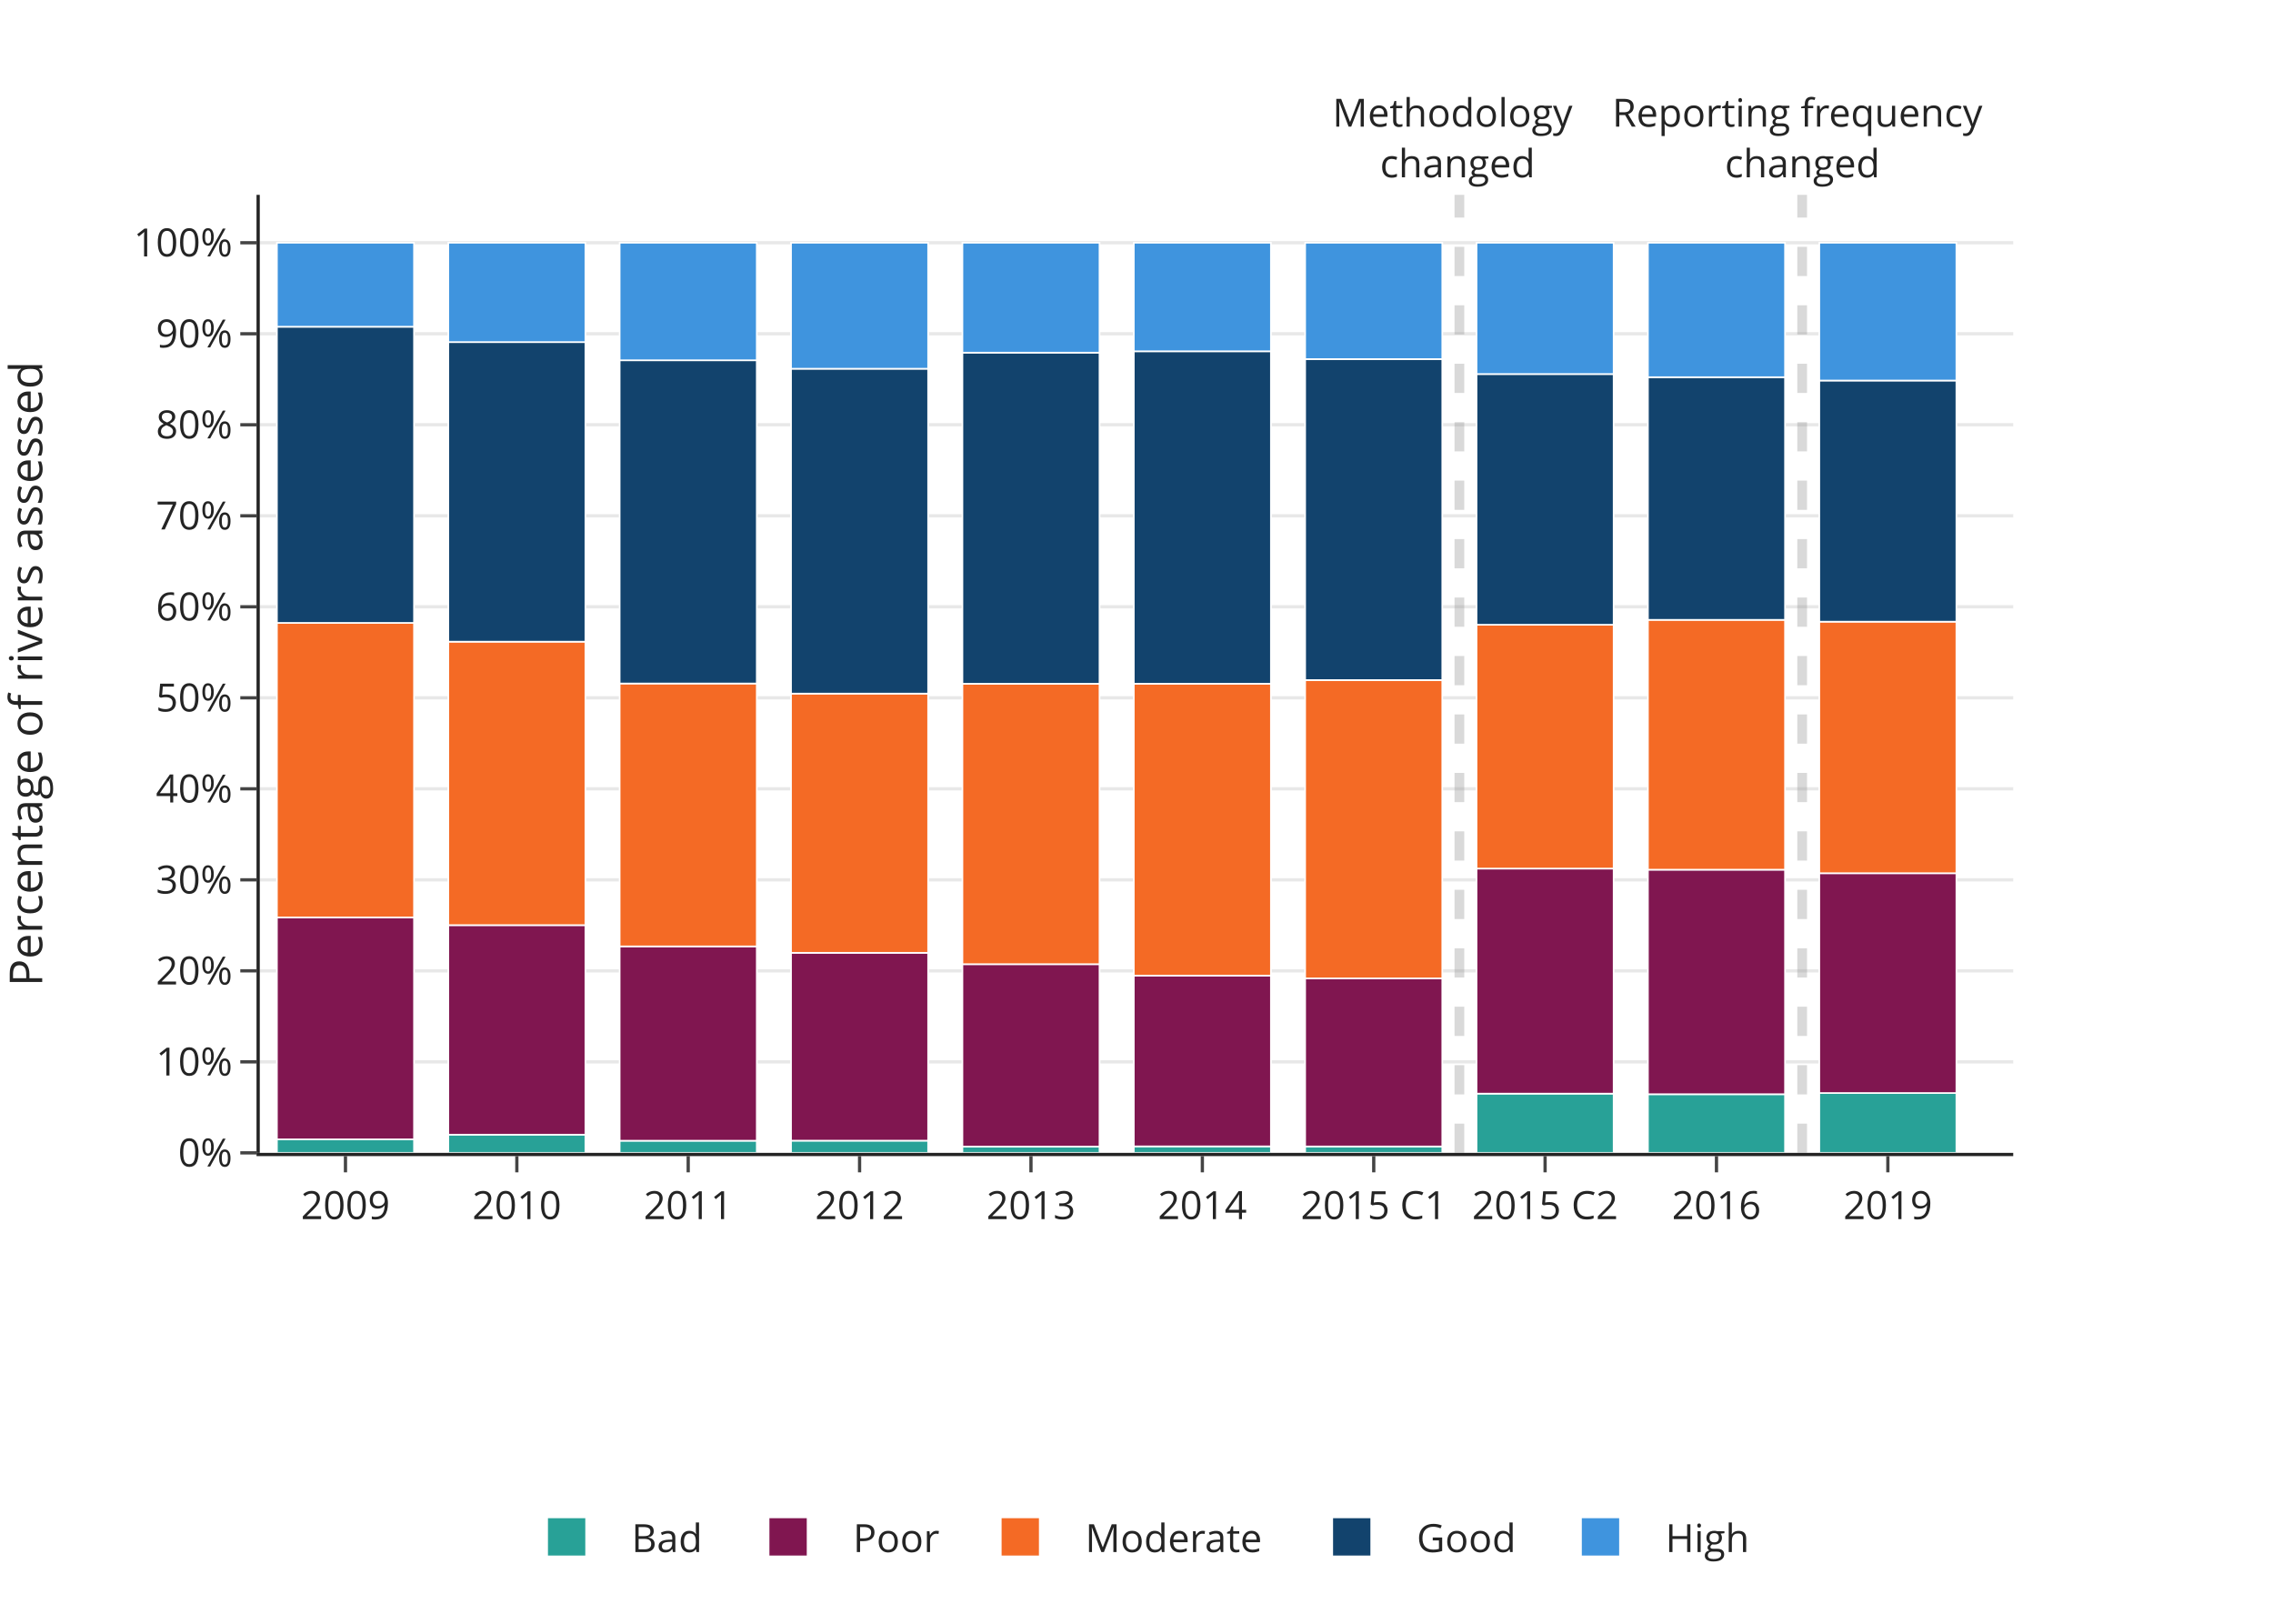
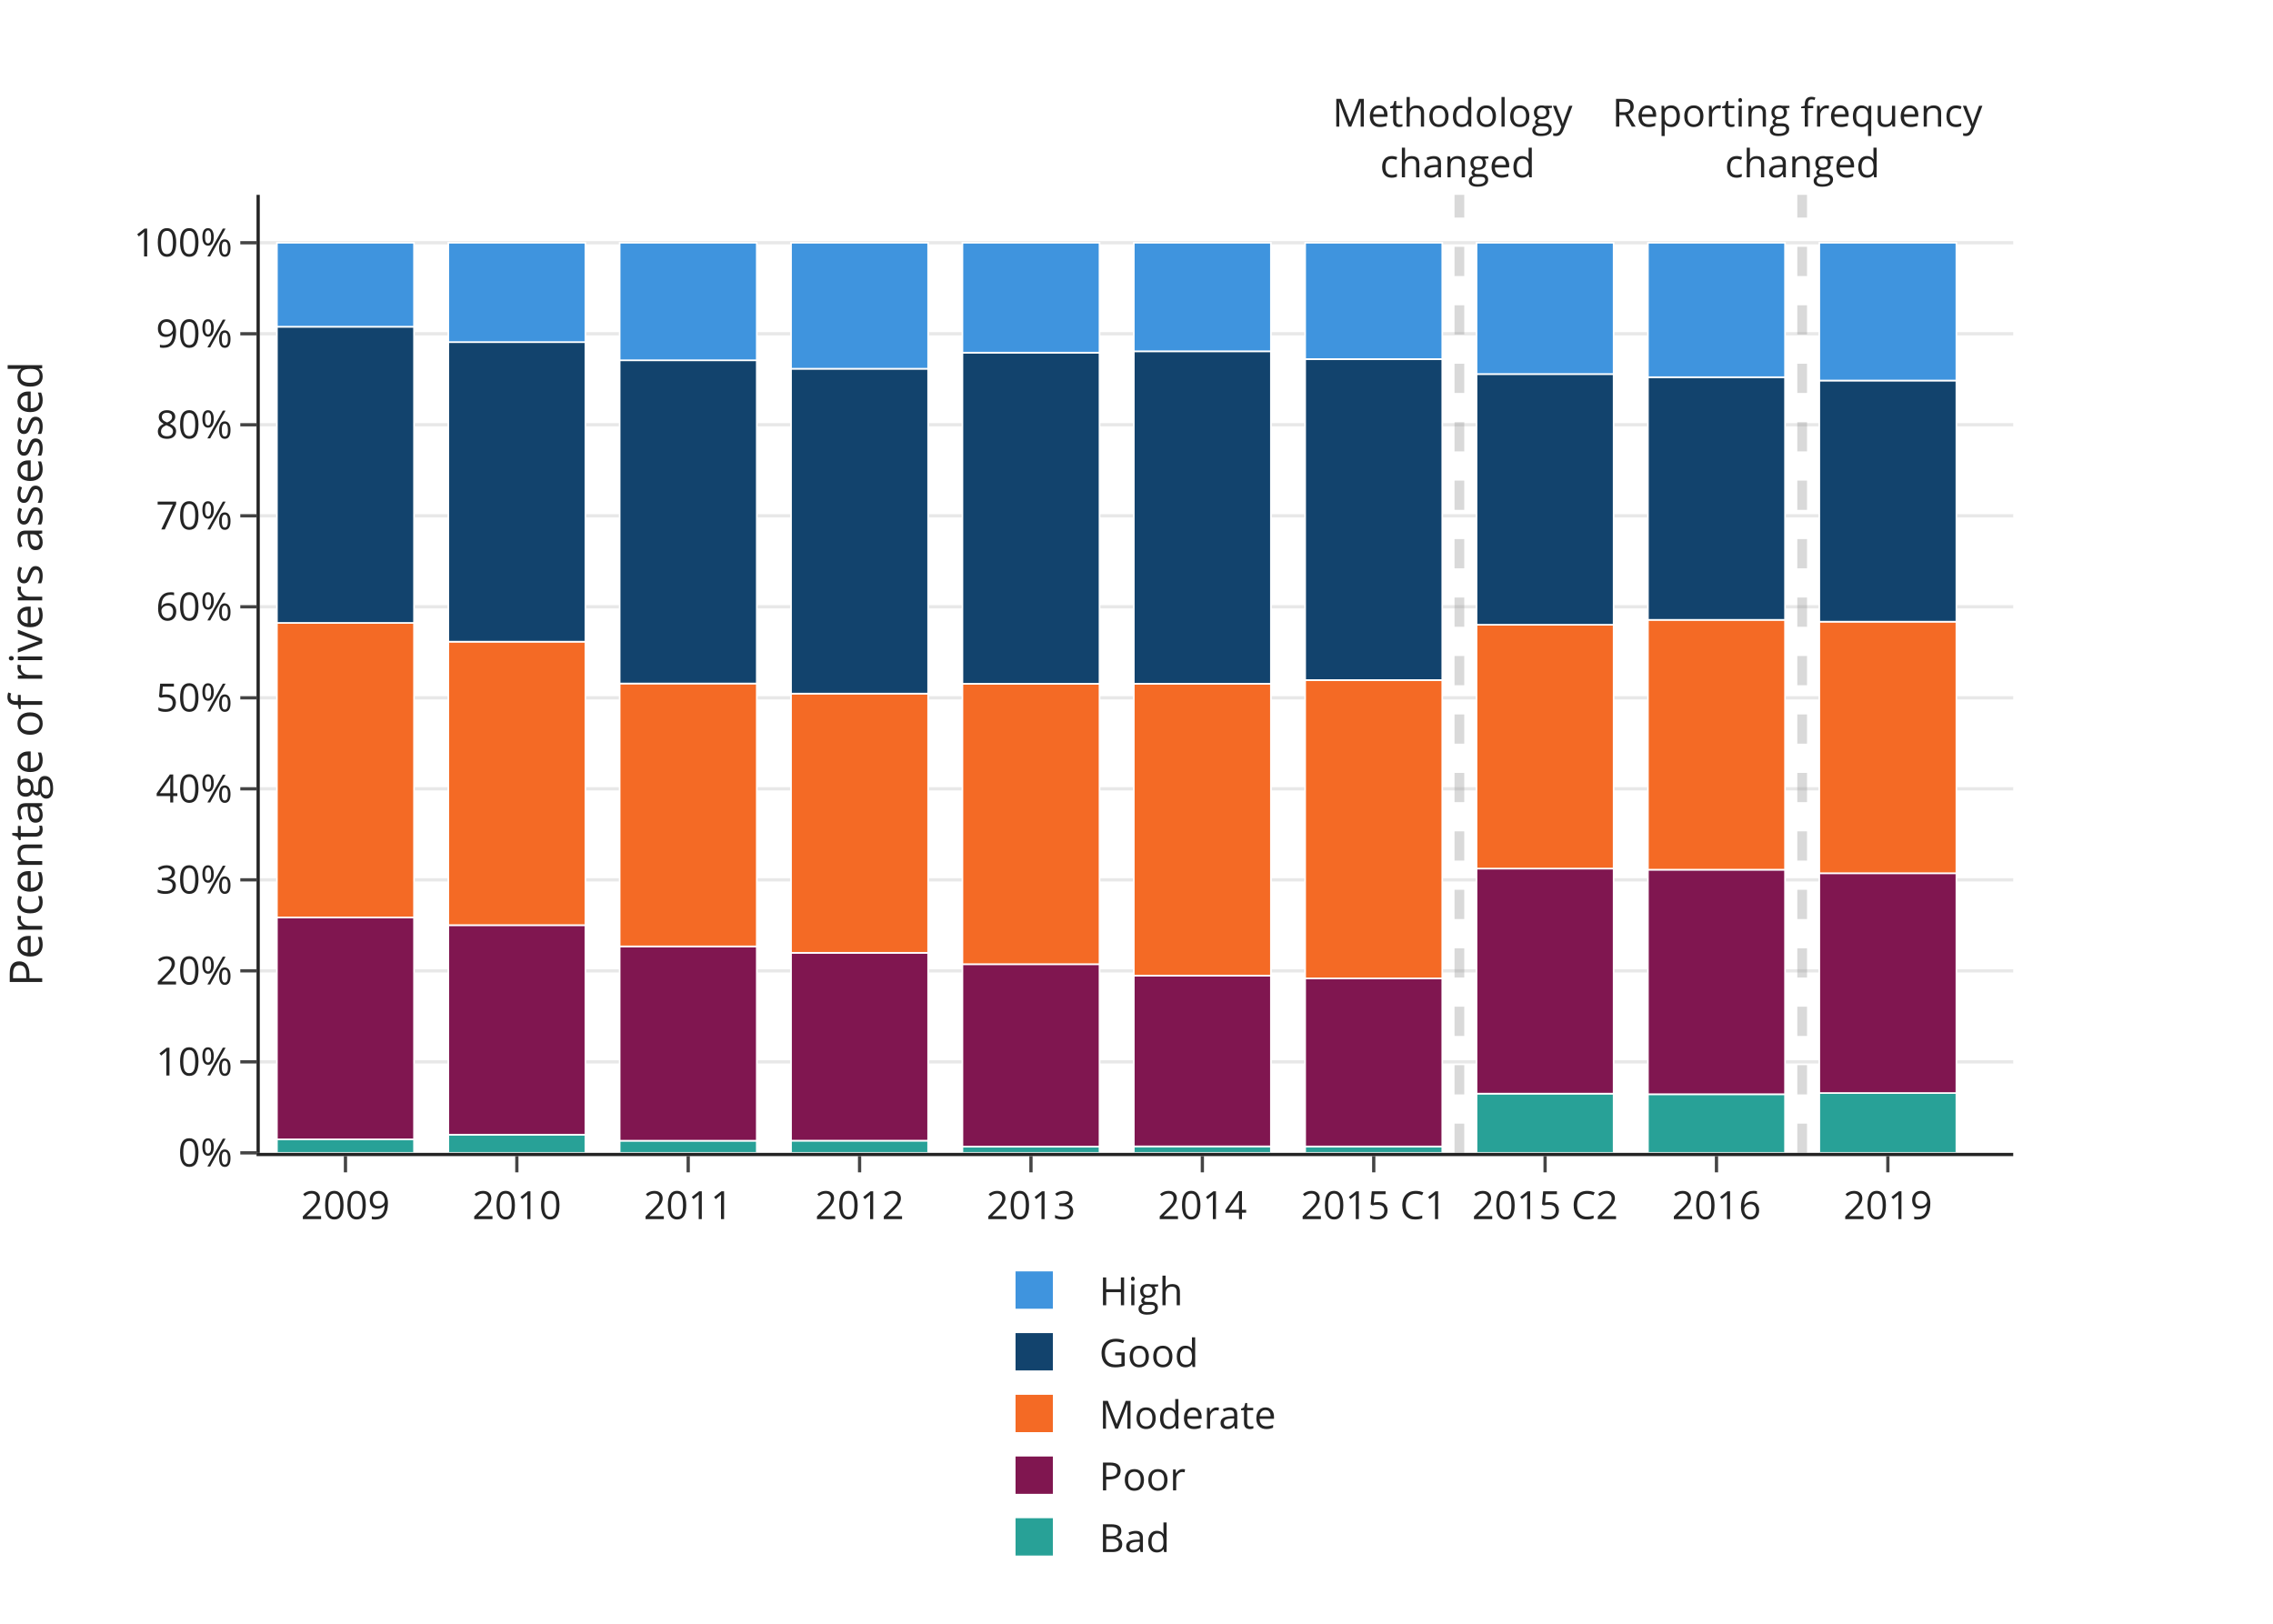
<svg xmlns="http://www.w3.org/2000/svg" class="main-svg" width="700" height="500" style="" viewBox="0 0 700 500">
  <rect x="0" y="0" width="700" height="500" style="fill: rgb(255, 255, 255); fill-opacity: 1;" />
-   <defs id="defs-954402">
+   <defs id="defs-ad43bb">
    <g class="clips">
-       <clipPath id="clip954402xyplot" class="plotclip">
+       <clipPath id="clipad43bbxyplot" class="plotclip">
        <rect width="540" height="295" />
      </clipPath>
-       <clipPath class="axesclip" id="clip954402x">
+       <clipPath class="axesclip" id="clipad43bbx">
        <rect x="80" y="0" width="540" height="500" />
      </clipPath>
-       <clipPath class="axesclip" id="clip954402y">
+       <clipPath class="axesclip" id="clipad43bby">
        <rect x="0" y="60" width="700" height="295" />
      </clipPath>
-       <clipPath class="axesclip" id="clip954402xy">
+       <clipPath class="axesclip" id="clipad43bbxy">
        <rect x="80" y="60" width="540" height="295" />
      </clipPath>
    </g>
    <g class="gradients" />
    <g class="patterns" />
  </defs>
  <g class="bglayer" />
  <g class="layer-below">
    <g class="imagelayer" />
    <g class="shapelayer" />
  </g>
  <g class="cartesianlayer">
    <g class="subplot xy">
      <g class="layer-subplot">
        <g class="shapelayer" />
        <g class="imagelayer" />
      </g>
      <g class="minor-gridlayer">
        <g class="x" />
        <g class="y" />
      </g>
      <g class="gridlayer">
        <g class="x" />
        <g class="y">
          <path class="ygrid crisp" transform="translate(0,326.98)" d="M80,0h540" style="stroke: rgb(232, 232, 232); stroke-opacity: 1; stroke-width: 1px;" />
          <path class="ygrid crisp" transform="translate(0,298.95)" d="M80,0h540" style="stroke: rgb(232, 232, 232); stroke-opacity: 1; stroke-width: 1px;" />
          <path class="ygrid crisp" transform="translate(0,270.93)" d="M80,0h540" style="stroke: rgb(232, 232, 232); stroke-opacity: 1; stroke-width: 1px;" />
          <path class="ygrid crisp" transform="translate(0,242.9)" d="M80,0h540" style="stroke: rgb(232, 232, 232); stroke-opacity: 1; stroke-width: 1px;" />
          <path class="ygrid crisp" transform="translate(0,214.88)" d="M80,0h540" style="stroke: rgb(232, 232, 232); stroke-opacity: 1; stroke-width: 1px;" />
          <path class="ygrid crisp" transform="translate(0,186.85)" d="M80,0h540" style="stroke: rgb(232, 232, 232); stroke-opacity: 1; stroke-width: 1px;" />
          <path class="ygrid crisp" transform="translate(0,158.83)" d="M80,0h540" style="stroke: rgb(232, 232, 232); stroke-opacity: 1; stroke-width: 1px;" />
          <path class="ygrid crisp" transform="translate(0,130.8)" d="M80,0h540" style="stroke: rgb(232, 232, 232); stroke-opacity: 1; stroke-width: 1px;" />
          <path class="ygrid crisp" transform="translate(0,102.78)" d="M80,0h540" style="stroke: rgb(232, 232, 232); stroke-opacity: 1; stroke-width: 1px;" />
          <path class="ygrid crisp" transform="translate(0,74.75)" d="M80,0h540" style="stroke: rgb(232, 232, 232); stroke-opacity: 1; stroke-width: 1px;" />
        </g>
      </g>
      <g class="zerolinelayer" />
      <path class="xlines-below" />
      <path class="ylines-below" />
      <g class="overlines-below" />
      <g class="xaxislayer-below" />
      <g class="yaxislayer-below" />
      <g class="overaxes-below" />
-       <g class="plot" transform="translate(80,60)" clip-path="url(#clip954402xyplot)">
+       <g class="plot" transform="translate(80,60)" clip-path="url(#clipad43bbxyplot)">
        <g class="barlayer mlayer">
          <g class="trace bars" style="opacity: 1;">
            <g class="points">
              <g class="point">
                <path d="M5.28,295V290.84H47.5V295Z" style="vector-effect: non-scaling-stroke; opacity: 1; stroke-width: 0.5px; fill: rgb(40, 161, 151); fill-opacity: 1; stroke: rgb(255, 255, 255); stroke-opacity: 1;" />
              </g>
              <g class="point">
                <path d="M58.06,295V289.4H100.28V295Z" style="vector-effect: non-scaling-stroke; opacity: 1; stroke-width: 0.5px; fill: rgb(40, 161, 151); fill-opacity: 1; stroke: rgb(255, 255, 255); stroke-opacity: 1;" />
              </g>
              <g class="point">
                <path d="M110.83,295V291.26H153.06V295Z" style="vector-effect: non-scaling-stroke; opacity: 1; stroke-width: 0.5px; fill: rgb(40, 161, 151); fill-opacity: 1; stroke: rgb(255, 255, 255); stroke-opacity: 1;" />
              </g>
              <g class="point">
                <path d="M163.61,295V291.24H205.83V295Z" style="vector-effect: non-scaling-stroke; opacity: 1; stroke-width: 0.5px; fill: rgb(40, 161, 151); fill-opacity: 1; stroke: rgb(255, 255, 255); stroke-opacity: 1;" />
              </g>
              <g class="point">
                <path d="M216.39,295V293.06H258.61V295Z" style="vector-effect: non-scaling-stroke; opacity: 1; stroke-width: 0.5px; fill: rgb(40, 161, 151); fill-opacity: 1; stroke: rgb(255, 255, 255); stroke-opacity: 1;" />
              </g>
              <g class="point">
                <path d="M269.17,295V293H311.39V295Z" style="vector-effect: non-scaling-stroke; opacity: 1; stroke-width: 0.5px; fill: rgb(40, 161, 151); fill-opacity: 1; stroke: rgb(255, 255, 255); stroke-opacity: 1;" />
              </g>
              <g class="point">
                <path d="M321.94,295V293.03H364.17V295Z" style="vector-effect: non-scaling-stroke; opacity: 1; stroke-width: 0.5px; fill: rgb(40, 161, 151); fill-opacity: 1; stroke: rgb(255, 255, 255); stroke-opacity: 1;" />
              </g>
              <g class="point">
                <path d="M374.72,295V276.76H416.94V295Z" style="vector-effect: non-scaling-stroke; opacity: 1; stroke-width: 0.5px; fill: rgb(40, 161, 151); fill-opacity: 1; stroke: rgb(255, 255, 255); stroke-opacity: 1;" />
              </g>
              <g class="point">
                <path d="M427.5,295V276.94H469.72V295Z" style="vector-effect: non-scaling-stroke; opacity: 1; stroke-width: 0.5px; fill: rgb(40, 161, 151); fill-opacity: 1; stroke: rgb(255, 255, 255); stroke-opacity: 1;" />
              </g>
              <g class="point">
                <path d="M480.28,295V276.58H522.5V295Z" style="vector-effect: non-scaling-stroke; opacity: 1; stroke-width: 0.5px; fill: rgb(40, 161, 151); fill-opacity: 1; stroke: rgb(255, 255, 255); stroke-opacity: 1;" />
              </g>
            </g>
          </g>
          <g class="trace bars" style="opacity: 1;">
            <g class="points">
              <g class="point">
                <path d="M5.28,290.84V222.5H47.5V290.84Z" style="vector-effect: non-scaling-stroke; opacity: 1; stroke-width: 0.5px; fill: rgb(128, 22, 80); fill-opacity: 1; stroke: rgb(255, 255, 255); stroke-opacity: 1;" />
              </g>
              <g class="point">
                <path d="M58.06,289.4V224.88H100.28V289.4Z" style="vector-effect: non-scaling-stroke; opacity: 1; stroke-width: 0.5px; fill: rgb(128, 22, 80); fill-opacity: 1; stroke: rgb(255, 255, 255); stroke-opacity: 1;" />
              </g>
              <g class="point">
                <path d="M110.83,291.26V231.42H153.06V291.26Z" style="vector-effect: non-scaling-stroke; opacity: 1; stroke-width: 0.5px; fill: rgb(128, 22, 80); fill-opacity: 1; stroke: rgb(255, 255, 255); stroke-opacity: 1;" />
              </g>
              <g class="point">
                <path d="M163.61,291.24V233.4H205.83V291.24Z" style="vector-effect: non-scaling-stroke; opacity: 1; stroke-width: 0.5px; fill: rgb(128, 22, 80); fill-opacity: 1; stroke: rgb(255, 255, 255); stroke-opacity: 1;" />
              </g>
              <g class="point">
                <path d="M216.39,293.06V236.9H258.61V293.06Z" style="vector-effect: non-scaling-stroke; opacity: 1; stroke-width: 0.5px; fill: rgb(128, 22, 80); fill-opacity: 1; stroke: rgb(255, 255, 255); stroke-opacity: 1;" />
              </g>
              <g class="point">
                <path d="M269.17,293V240.42H311.39V293Z" style="vector-effect: non-scaling-stroke; opacity: 1; stroke-width: 0.5px; fill: rgb(128, 22, 80); fill-opacity: 1; stroke: rgb(255, 255, 255); stroke-opacity: 1;" />
              </g>
              <g class="point">
                <path d="M321.94,293.03V241.27H364.17V293.03Z" style="vector-effect: non-scaling-stroke; opacity: 1; stroke-width: 0.5px; fill: rgb(128, 22, 80); fill-opacity: 1; stroke: rgb(255, 255, 255); stroke-opacity: 1;" />
              </g>
              <g class="point">
                <path d="M374.72,276.76V207.46H416.94V276.76Z" style="vector-effect: non-scaling-stroke; opacity: 1; stroke-width: 0.5px; fill: rgb(128, 22, 80); fill-opacity: 1; stroke: rgb(255, 255, 255); stroke-opacity: 1;" />
              </g>
              <g class="point">
                <path d="M427.5,276.94V207.8H469.72V276.94Z" style="vector-effect: non-scaling-stroke; opacity: 1; stroke-width: 0.5px; fill: rgb(128, 22, 80); fill-opacity: 1; stroke: rgb(255, 255, 255); stroke-opacity: 1;" />
              </g>
              <g class="point">
                <path d="M480.28,276.58V208.89H522.5V276.58Z" style="vector-effect: non-scaling-stroke; opacity: 1; stroke-width: 0.5px; fill: rgb(128, 22, 80); fill-opacity: 1; stroke: rgb(255, 255, 255); stroke-opacity: 1;" />
              </g>
            </g>
          </g>
          <g class="trace bars" style="opacity: 1;">
            <g class="points">
              <g class="point">
                <path d="M5.28,222.5V131.81H47.5V222.5Z" style="vector-effect: non-scaling-stroke; opacity: 1; stroke-width: 0.5px; fill: rgb(244, 106, 37); fill-opacity: 1; stroke: rgb(255, 255, 255); stroke-opacity: 1;" />
              </g>
              <g class="point">
                <path d="M58.06,224.88V137.59H100.28V224.88Z" style="vector-effect: non-scaling-stroke; opacity: 1; stroke-width: 0.5px; fill: rgb(244, 106, 37); fill-opacity: 1; stroke: rgb(255, 255, 255); stroke-opacity: 1;" />
              </g>
              <g class="point">
                <path d="M110.83,231.42V150.47H153.06V231.42Z" style="vector-effect: non-scaling-stroke; opacity: 1; stroke-width: 0.5px; fill: rgb(244, 106, 37); fill-opacity: 1; stroke: rgb(255, 255, 255); stroke-opacity: 1;" />
              </g>
              <g class="point">
                <path d="M163.61,233.4V153.58H205.83V233.4Z" style="vector-effect: non-scaling-stroke; opacity: 1; stroke-width: 0.5px; fill: rgb(244, 106, 37); fill-opacity: 1; stroke: rgb(255, 255, 255); stroke-opacity: 1;" />
              </g>
              <g class="point">
                <path d="M216.39,236.9V150.55H258.61V236.9Z" style="vector-effect: non-scaling-stroke; opacity: 1; stroke-width: 0.5px; fill: rgb(244, 106, 37); fill-opacity: 1; stroke: rgb(255, 255, 255); stroke-opacity: 1;" />
              </g>
              <g class="point">
                <path d="M269.17,240.42V150.53H311.39V240.42Z" style="vector-effect: non-scaling-stroke; opacity: 1; stroke-width: 0.5px; fill: rgb(244, 106, 37); fill-opacity: 1; stroke: rgb(255, 255, 255); stroke-opacity: 1;" />
              </g>
              <g class="point">
                <path d="M321.94,241.27V149.41H364.17V241.27Z" style="vector-effect: non-scaling-stroke; opacity: 1; stroke-width: 0.5px; fill: rgb(244, 106, 37); fill-opacity: 1; stroke: rgb(255, 255, 255); stroke-opacity: 1;" />
              </g>
              <g class="point">
                <path d="M374.72,207.46V132.38H416.94V207.46Z" style="vector-effect: non-scaling-stroke; opacity: 1; stroke-width: 0.5px; fill: rgb(244, 106, 37); fill-opacity: 1; stroke: rgb(255, 255, 255); stroke-opacity: 1;" />
              </g>
              <g class="point">
                <path d="M427.5,207.8V130.87H469.72V207.8Z" style="vector-effect: non-scaling-stroke; opacity: 1; stroke-width: 0.5px; fill: rgb(244, 106, 37); fill-opacity: 1; stroke: rgb(255, 255, 255); stroke-opacity: 1;" />
              </g>
              <g class="point">
                <path d="M480.28,208.89V131.43H522.5V208.89Z" style="vector-effect: non-scaling-stroke; opacity: 1; stroke-width: 0.5px; fill: rgb(244, 106, 37); fill-opacity: 1; stroke: rgb(255, 255, 255); stroke-opacity: 1;" />
              </g>
            </g>
          </g>
          <g class="trace bars" style="opacity: 1;">
            <g class="points">
              <g class="point">
                <path d="M5.28,131.81V40.61H47.5V131.81Z" style="vector-effect: non-scaling-stroke; opacity: 1; stroke-width: 0.5px; fill: rgb(18, 67, 109); fill-opacity: 1; stroke: rgb(255, 255, 255); stroke-opacity: 1;" />
              </g>
              <g class="point">
                <path d="M58.06,137.59V45.34H100.28V137.59Z" style="vector-effect: non-scaling-stroke; opacity: 1; stroke-width: 0.5px; fill: rgb(18, 67, 109); fill-opacity: 1; stroke: rgb(255, 255, 255); stroke-opacity: 1;" />
              </g>
              <g class="point">
                <path d="M110.83,150.47V50.94H153.06V150.47Z" style="vector-effect: non-scaling-stroke; opacity: 1; stroke-width: 0.5px; fill: rgb(18, 67, 109); fill-opacity: 1; stroke: rgb(255, 255, 255); stroke-opacity: 1;" />
              </g>
              <g class="point">
                <path d="M163.61,153.58V53.54H205.83V153.58Z" style="vector-effect: non-scaling-stroke; opacity: 1; stroke-width: 0.5px; fill: rgb(18, 67, 109); fill-opacity: 1; stroke: rgb(255, 255, 255); stroke-opacity: 1;" />
              </g>
              <g class="point">
                <path d="M216.39,150.55V48.59H258.61V150.55Z" style="vector-effect: non-scaling-stroke; opacity: 1; stroke-width: 0.5px; fill: rgb(18, 67, 109); fill-opacity: 1; stroke: rgb(255, 255, 255); stroke-opacity: 1;" />
              </g>
              <g class="point">
                <path d="M269.17,150.53V48.17H311.39V150.53Z" style="vector-effect: non-scaling-stroke; opacity: 1; stroke-width: 0.5px; fill: rgb(18, 67, 109); fill-opacity: 1; stroke: rgb(255, 255, 255); stroke-opacity: 1;" />
              </g>
              <g class="point">
                <path d="M321.94,149.41V50.57H364.17V149.41Z" style="vector-effect: non-scaling-stroke; opacity: 1; stroke-width: 0.5px; fill: rgb(18, 67, 109); fill-opacity: 1; stroke: rgb(255, 255, 255); stroke-opacity: 1;" />
              </g>
              <g class="point">
                <path d="M374.72,132.38V55.18H416.94V132.38Z" style="vector-effect: non-scaling-stroke; opacity: 1; stroke-width: 0.5px; fill: rgb(18, 67, 109); fill-opacity: 1; stroke: rgb(255, 255, 255); stroke-opacity: 1;" />
              </g>
              <g class="point">
                <path d="M427.5,130.87V56.15H469.72V130.87Z" style="vector-effect: non-scaling-stroke; opacity: 1; stroke-width: 0.5px; fill: rgb(18, 67, 109); fill-opacity: 1; stroke: rgb(255, 255, 255); stroke-opacity: 1;" />
              </g>
              <g class="point">
                <path d="M480.28,131.43V57.18H522.5V131.43Z" style="vector-effect: non-scaling-stroke; opacity: 1; stroke-width: 0.5px; fill: rgb(18, 67, 109); fill-opacity: 1; stroke: rgb(255, 255, 255); stroke-opacity: 1;" />
              </g>
            </g>
          </g>
          <g class="trace bars" style="opacity: 1;">
            <g class="points">
              <g class="point">
                <path d="M5.28,40.61V14.75H47.5V40.61Z" style="vector-effect: non-scaling-stroke; opacity: 1; stroke-width: 0.5px; fill: rgb(63, 148, 222); fill-opacity: 1; stroke: rgb(255, 255, 255); stroke-opacity: 1;" />
              </g>
              <g class="point">
                <path d="M58.06,45.34V14.75H100.28V45.34Z" style="vector-effect: non-scaling-stroke; opacity: 1; stroke-width: 0.5px; fill: rgb(63, 148, 222); fill-opacity: 1; stroke: rgb(255, 255, 255); stroke-opacity: 1;" />
              </g>
              <g class="point">
                <path d="M110.83,50.94V14.75H153.06V50.94Z" style="vector-effect: non-scaling-stroke; opacity: 1; stroke-width: 0.5px; fill: rgb(63, 148, 222); fill-opacity: 1; stroke: rgb(255, 255, 255); stroke-opacity: 1;" />
              </g>
              <g class="point">
                <path d="M163.61,53.54V14.75H205.83V53.54Z" style="vector-effect: non-scaling-stroke; opacity: 1; stroke-width: 0.5px; fill: rgb(63, 148, 222); fill-opacity: 1; stroke: rgb(255, 255, 255); stroke-opacity: 1;" />
              </g>
              <g class="point">
                <path d="M216.39,48.59V14.75H258.61V48.59Z" style="vector-effect: non-scaling-stroke; opacity: 1; stroke-width: 0.5px; fill: rgb(63, 148, 222); fill-opacity: 1; stroke: rgb(255, 255, 255); stroke-opacity: 1;" />
              </g>
              <g class="point">
                <path d="M269.17,48.17V14.75H311.39V48.17Z" style="vector-effect: non-scaling-stroke; opacity: 1; stroke-width: 0.5px; fill: rgb(63, 148, 222); fill-opacity: 1; stroke: rgb(255, 255, 255); stroke-opacity: 1;" />
              </g>
              <g class="point">
                <path d="M321.94,50.57V14.75H364.17V50.57Z" style="vector-effect: non-scaling-stroke; opacity: 1; stroke-width: 0.5px; fill: rgb(63, 148, 222); fill-opacity: 1; stroke: rgb(255, 255, 255); stroke-opacity: 1;" />
              </g>
              <g class="point">
                <path d="M374.72,55.18V14.75H416.94V55.18Z" style="vector-effect: non-scaling-stroke; opacity: 1; stroke-width: 0.5px; fill: rgb(63, 148, 222); fill-opacity: 1; stroke: rgb(255, 255, 255); stroke-opacity: 1;" />
              </g>
              <g class="point">
                <path d="M427.5,56.15V14.75H469.72V56.15Z" style="vector-effect: non-scaling-stroke; opacity: 1; stroke-width: 0.5px; fill: rgb(63, 148, 222); fill-opacity: 1; stroke: rgb(255, 255, 255); stroke-opacity: 1;" />
              </g>
              <g class="point">
                <path d="M480.28,57.18V14.75H522.5V57.18Z" style="vector-effect: non-scaling-stroke; opacity: 1; stroke-width: 0.5px; fill: rgb(63, 148, 222); fill-opacity: 1; stroke: rgb(255, 255, 255); stroke-opacity: 1;" />
              </g>
            </g>
          </g>
        </g>
      </g>
      <g class="overplot" />
      <path class="xlines-above crisp" d="M79,355.5H620" style="fill: none; stroke-width: 1px; stroke: rgb(36, 36, 36); stroke-opacity: 1;" />
      <path class="ylines-above crisp" d="M79.5,60V355" style="fill: none; stroke-width: 1px; stroke: rgb(36, 36, 36); stroke-opacity: 1;" />
      <g class="overlines-above" />
      <g class="xaxislayer-above">
        <path class="xtick ticks crisp" d="M0,356v5" transform="translate(106.39,0)" style="stroke: rgb(68, 68, 68); stroke-opacity: 1; stroke-width: 1px;" />
        <path class="xtick ticks crisp" d="M0,356v5" transform="translate(159.17,0)" style="stroke: rgb(68, 68, 68); stroke-opacity: 1; stroke-width: 1px;" />
        <path class="xtick ticks crisp" d="M0,356v5" transform="translate(211.94,0)" style="stroke: rgb(68, 68, 68); stroke-opacity: 1; stroke-width: 1px;" />
        <path class="xtick ticks crisp" d="M0,356v5" transform="translate(264.72,0)" style="stroke: rgb(68, 68, 68); stroke-opacity: 1; stroke-width: 1px;" />
        <path class="xtick ticks crisp" d="M0,356v5" transform="translate(317.5,0)" style="stroke: rgb(68, 68, 68); stroke-opacity: 1; stroke-width: 1px;" />
        <path class="xtick ticks crisp" d="M0,356v5" transform="translate(370.28,0)" style="stroke: rgb(68, 68, 68); stroke-opacity: 1; stroke-width: 1px;" />
        <path class="xtick ticks crisp" d="M0,356v5" transform="translate(423.06,0)" style="stroke: rgb(68, 68, 68); stroke-opacity: 1; stroke-width: 1px;" />
        <path class="xtick ticks crisp" d="M0,356v5" transform="translate(475.83,0)" style="stroke: rgb(68, 68, 68); stroke-opacity: 1; stroke-width: 1px;" />
        <path class="xtick ticks crisp" d="M0,356v5" transform="translate(528.61,0)" style="stroke: rgb(68, 68, 68); stroke-opacity: 1; stroke-width: 1px;" />
        <path class="xtick ticks crisp" d="M0,356v5" transform="translate(581.39,0)" style="stroke: rgb(68, 68, 68); stroke-opacity: 1; stroke-width: 1px;" />
        <g class="xtick">
          <text text-anchor="middle" x="0" y="375.4" transform="translate(106.39,0)" style="font-family: 'Open Sans', verdana, arial, sans-serif; font-size: 12px; fill: rgb(36, 36, 36); fill-opacity: 1; white-space: pre; opacity: 1;">2009</text>
        </g>
        <g class="xtick">
          <text text-anchor="middle" x="0" y="375.4" transform="translate(159.17,0)" style="font-family: 'Open Sans', verdana, arial, sans-serif; font-size: 12px; fill: rgb(36, 36, 36); fill-opacity: 1; white-space: pre; opacity: 1;">2010</text>
        </g>
        <g class="xtick">
          <text text-anchor="middle" x="0" y="375.4" transform="translate(211.94,0)" style="font-family: 'Open Sans', verdana, arial, sans-serif; font-size: 12px; fill: rgb(36, 36, 36); fill-opacity: 1; white-space: pre; opacity: 1;">2011</text>
        </g>
        <g class="xtick">
          <text text-anchor="middle" x="0" y="375.4" transform="translate(264.72,0)" style="font-family: 'Open Sans', verdana, arial, sans-serif; font-size: 12px; fill: rgb(36, 36, 36); fill-opacity: 1; white-space: pre; opacity: 1;">2012</text>
        </g>
        <g class="xtick">
          <text text-anchor="middle" x="0" y="375.4" transform="translate(317.5,0)" style="font-family: 'Open Sans', verdana, arial, sans-serif; font-size: 12px; fill: rgb(36, 36, 36); fill-opacity: 1; white-space: pre; opacity: 1;">2013</text>
        </g>
        <g class="xtick">
          <text text-anchor="middle" x="0" y="375.4" transform="translate(370.28,0)" style="font-family: 'Open Sans', verdana, arial, sans-serif; font-size: 12px; fill: rgb(36, 36, 36); fill-opacity: 1; white-space: pre; opacity: 1;">2014</text>
        </g>
        <g class="xtick">
          <text text-anchor="middle" x="0" y="375.4" transform="translate(423.06,0)" style="font-family: 'Open Sans', verdana, arial, sans-serif; font-size: 12px; fill: rgb(36, 36, 36); fill-opacity: 1; white-space: pre; opacity: 1;">2015 C1</text>
        </g>
        <g class="xtick">
          <text text-anchor="middle" x="0" y="375.4" transform="translate(475.83,0)" style="font-family: 'Open Sans', verdana, arial, sans-serif; font-size: 12px; fill: rgb(36, 36, 36); fill-opacity: 1; white-space: pre; opacity: 1;">2015 C2</text>
        </g>
        <g class="xtick">
          <text text-anchor="middle" x="0" y="375.4" transform="translate(528.61,0)" style="font-family: 'Open Sans', verdana, arial, sans-serif; font-size: 12px; fill: rgb(36, 36, 36); fill-opacity: 1; white-space: pre; opacity: 1;">2016</text>
        </g>
        <g class="xtick">
          <text text-anchor="middle" x="0" y="375.4" transform="translate(581.39,0)" style="font-family: 'Open Sans', verdana, arial, sans-serif; font-size: 12px; fill: rgb(36, 36, 36); fill-opacity: 1; white-space: pre; opacity: 1;">2019</text>
        </g>
      </g>
      <g class="yaxislayer-above">
        <path class="ytick ticks crisp" d="M79,0h-5" transform="translate(0,355)" style="stroke: rgb(68, 68, 68); stroke-opacity: 1; stroke-width: 1px;" />
        <path class="ytick ticks crisp" d="M79,0h-5" transform="translate(0,326.98)" style="stroke: rgb(68, 68, 68); stroke-opacity: 1; stroke-width: 1px;" />
        <path class="ytick ticks crisp" d="M79,0h-5" transform="translate(0,298.95)" style="stroke: rgb(68, 68, 68); stroke-opacity: 1; stroke-width: 1px;" />
        <path class="ytick ticks crisp" d="M79,0h-5" transform="translate(0,270.93)" style="stroke: rgb(68, 68, 68); stroke-opacity: 1; stroke-width: 1px;" />
        <path class="ytick ticks crisp" d="M79,0h-5" transform="translate(0,242.9)" style="stroke: rgb(68, 68, 68); stroke-opacity: 1; stroke-width: 1px;" />
        <path class="ytick ticks crisp" d="M79,0h-5" transform="translate(0,214.88)" style="stroke: rgb(68, 68, 68); stroke-opacity: 1; stroke-width: 1px;" />
        <path class="ytick ticks crisp" d="M79,0h-5" transform="translate(0,186.85)" style="stroke: rgb(68, 68, 68); stroke-opacity: 1; stroke-width: 1px;" />
        <path class="ytick ticks crisp" d="M79,0h-5" transform="translate(0,158.83)" style="stroke: rgb(68, 68, 68); stroke-opacity: 1; stroke-width: 1px;" />
        <path class="ytick ticks crisp" d="M79,0h-5" transform="translate(0,130.8)" style="stroke: rgb(68, 68, 68); stroke-opacity: 1; stroke-width: 1px;" />
        <path class="ytick ticks crisp" d="M79,0h-5" transform="translate(0,102.78)" style="stroke: rgb(68, 68, 68); stroke-opacity: 1; stroke-width: 1px;" />
        <path class="ytick ticks crisp" d="M79,0h-5" transform="translate(0,74.75)" style="stroke: rgb(68, 68, 68); stroke-opacity: 1; stroke-width: 1px;" />
        <g class="ytick">
          <text text-anchor="end" x="71.6" y="4.2" transform="translate(0,355)" style="font-family: 'Open Sans', verdana, arial, sans-serif; font-size: 12px; fill: rgb(36, 36, 36); fill-opacity: 1; white-space: pre; opacity: 1;">0%</text>
        </g>
        <g class="ytick">
          <text text-anchor="end" x="71.6" y="4.2" style="font-family: 'Open Sans', verdana, arial, sans-serif; font-size: 12px; fill: rgb(36, 36, 36); fill-opacity: 1; white-space: pre; opacity: 1;" transform="translate(0,326.98)">10%</text>
        </g>
        <g class="ytick">
          <text text-anchor="end" x="71.6" y="4.2" style="font-family: 'Open Sans', verdana, arial, sans-serif; font-size: 12px; fill: rgb(36, 36, 36); fill-opacity: 1; white-space: pre; opacity: 1;" transform="translate(0,298.95)">20%</text>
        </g>
        <g class="ytick">
          <text text-anchor="end" x="71.6" y="4.2" style="font-family: 'Open Sans', verdana, arial, sans-serif; font-size: 12px; fill: rgb(36, 36, 36); fill-opacity: 1; white-space: pre; opacity: 1;" transform="translate(0,270.93)">30%</text>
        </g>
        <g class="ytick">
          <text text-anchor="end" x="71.6" y="4.2" style="font-family: 'Open Sans', verdana, arial, sans-serif; font-size: 12px; fill: rgb(36, 36, 36); fill-opacity: 1; white-space: pre; opacity: 1;" transform="translate(0,242.9)">40%</text>
        </g>
        <g class="ytick">
          <text text-anchor="end" x="71.6" y="4.2" style="font-family: 'Open Sans', verdana, arial, sans-serif; font-size: 12px; fill: rgb(36, 36, 36); fill-opacity: 1; white-space: pre; opacity: 1;" transform="translate(0,214.88)">50%</text>
        </g>
        <g class="ytick">
          <text text-anchor="end" x="71.6" y="4.2" style="font-family: 'Open Sans', verdana, arial, sans-serif; font-size: 12px; fill: rgb(36, 36, 36); fill-opacity: 1; white-space: pre; opacity: 1;" transform="translate(0,186.85)">60%</text>
        </g>
        <g class="ytick">
          <text text-anchor="end" x="71.6" y="4.2" style="font-family: 'Open Sans', verdana, arial, sans-serif; font-size: 12px; fill: rgb(36, 36, 36); fill-opacity: 1; white-space: pre; opacity: 1;" transform="translate(0,158.83)">70%</text>
        </g>
        <g class="ytick">
          <text text-anchor="end" x="71.6" y="4.2" style="font-family: 'Open Sans', verdana, arial, sans-serif; font-size: 12px; fill: rgb(36, 36, 36); fill-opacity: 1; white-space: pre; opacity: 1;" transform="translate(0,130.8)">80%</text>
        </g>
        <g class="ytick">
          <text text-anchor="end" x="71.6" y="4.2" style="font-family: 'Open Sans', verdana, arial, sans-serif; font-size: 12px; fill: rgb(36, 36, 36); fill-opacity: 1; white-space: pre; opacity: 1;" transform="translate(0,102.78)">90%</text>
        </g>
        <g class="ytick">
          <text text-anchor="end" x="71.6" y="4.2" style="font-family: 'Open Sans', verdana, arial, sans-serif; font-size: 12px; fill: rgb(36, 36, 36); fill-opacity: 1; white-space: pre; opacity: 1;" transform="translate(0,74.75)">100%</text>
        </g>
      </g>
      <g class="overaxes-above" />
    </g>
  </g>
  <g class="polarlayer" />
  <g class="smithlayer" />
  <g class="ternarylayer" />
  <g class="geolayer" />
  <g class="funnelarealayer" />
  <g class="pielayer" />
  <g class="iciclelayer" />
  <g class="treemaplayer" />
  <g class="sunburstlayer" />
  <g class="glimages" />
-   <defs id="topdefs-954402">
+   <defs id="topdefs-ad43bb">
    <g class="clips" />
-     <clipPath id="legend954402">
-       <rect width="391" height="29" x="0" y="0" />
+     <clipPath id="legendad43bb">
+       <rect width="103" height="105" x="0" y="0" />
    </clipPath>
  </defs>
  <g class="layer-above">
    <g class="imagelayer" />
    <g class="shapelayer">
-       <path data-index="0" fill-rule="evenodd" d="M449.44,355L449.44,60" clip-path="url(#clip954402x)" style="opacity: 0.3; stroke: rgb(128, 128, 128); stroke-opacity: 1; fill: rgb(0, 0, 0); fill-opacity: 1; stroke-dasharray: 9px, 9px; stroke-width: 3px;" />
-       <path data-index="1" fill-rule="evenodd" d="M555,355L555,60" clip-path="url(#clip954402x)" style="opacity: 0.3; stroke: rgb(128, 128, 128); stroke-opacity: 1; fill: rgb(0, 0, 0); fill-opacity: 1; stroke-dasharray: 9px, 9px; stroke-width: 3px;" />
+       <path data-index="0" fill-rule="evenodd" d="M449.44,355L449.44,60" clip-path="url(#clipad43bbx)" style="opacity: 0.3; stroke: rgb(128, 128, 128); stroke-opacity: 1; fill: rgb(0, 0, 0); fill-opacity: 1; stroke-dasharray: 9px, 9px; stroke-width: 3px;" />
+       <path data-index="1" fill-rule="evenodd" d="M555,355L555,60" clip-path="url(#clipad43bbx)" style="opacity: 0.3; stroke: rgb(128, 128, 128); stroke-opacity: 1; fill: rgb(0, 0, 0); fill-opacity: 1; stroke-dasharray: 9px, 9px; stroke-width: 3px;" />
    </g>
  </g>
  <g class="infolayer">
-     <g class="legend" pointer-events="all" transform="translate(154.5,458.75)">
-       <rect class="bg" shape-rendering="crispEdges" style="stroke: rgb(68, 68, 68); stroke-opacity: 1; fill: rgb(255, 255, 255); fill-opacity: 1; stroke-width: 0px;" width="391" height="29" x="0" y="0" />
-       <g class="scrollbox" transform="" clip-path="url(#legend954402)">
-         <g class="groups" transform="">
-           <g class="traces" transform="translate(0,14.5)" style="opacity: 1;">
-             <text class="legendtext" text-anchor="start" x="40" y="4.68" style="font-family: 'Open Sans', verdana, arial, sans-serif; font-size: 12px; fill: rgb(36, 36, 36); fill-opacity: 1; white-space: pre;">Bad</text>
-             <g class="layers" style="opacity: 1;">
-               <g class="legendfill" />
-               <g class="legendlines" />
-               <g class="legendsymbols">
-                 <g class="legendpoints">
-                   <path class="legendundefined" d="M6,6H-6V-6H6Z" transform="translate(20,0)" style="stroke-width: 0.5px; fill: rgb(40, 161, 151); fill-opacity: 1; stroke: rgb(255, 255, 255); stroke-opacity: 1;" />
-                 </g>
-               </g>
-             </g>
-             <rect class="legendtoggle" x="0" y="-9.5" width="65.703" height="19" style="fill: rgb(0, 0, 0); fill-opacity: 0;" />
-           </g>
-         </g>
-         <g class="groups" transform="translate(68.20312,0)">
-           <g class="traces" transform="translate(0,14.5)" style="opacity: 1;">
-             <text class="legendtext" text-anchor="start" x="40" y="4.68" style="font-family: 'Open Sans', verdana, arial, sans-serif; font-size: 12px; fill: rgb(36, 36, 36); fill-opacity: 1; white-space: pre;">Poor</text>
-             <g class="layers" style="opacity: 1;">
-               <g class="legendfill" />
-               <g class="legendlines" />
-               <g class="legendsymbols">
-                 <g class="legendpoints">
-                   <path class="legendundefined" d="M6,6H-6V-6H6Z" transform="translate(20,0)" style="stroke-width: 0.5px; fill: rgb(128, 22, 80); fill-opacity: 1; stroke: rgb(255, 255, 255); stroke-opacity: 1;" />
-                 </g>
-               </g>
-             </g>
-             <rect class="legendtoggle" x="0" y="-9.5" width="69" height="19" style="fill: rgb(0, 0, 0); fill-opacity: 0;" />
-           </g>
-         </g>
-         <g class="groups" transform="translate(139.7031,0)">
-           <g class="traces" transform="translate(0,14.5)" style="opacity: 1;">
-             <text class="legendtext" text-anchor="start" x="40" y="4.68" style="font-family: 'Open Sans', verdana, arial, sans-serif; font-size: 12px; fill: rgb(36, 36, 36); fill-opacity: 1; white-space: pre;">Moderate</text>
-             <g class="layers" style="opacity: 1;">
-               <g class="legendfill" />
-               <g class="legendlines" />
-               <g class="legendsymbols">
-                 <g class="legendpoints">
-                   <path class="legendundefined" d="M6,6H-6V-6H6Z" transform="translate(20,0)" style="stroke-width: 0.5px; fill: rgb(244, 106, 37); fill-opacity: 1; stroke: rgb(255, 255, 255); stroke-opacity: 1;" />
-                 </g>
-               </g>
-             </g>
-             <rect class="legendtoggle" x="0" y="-9.5" width="99.578" height="19" style="fill: rgb(0, 0, 0); fill-opacity: 0;" />
-           </g>
-         </g>
-         <g class="groups" transform="translate(241.7812,0)">
-           <g class="traces" transform="translate(0,14.5)" style="opacity: 1;">
-             <text class="legendtext" text-anchor="start" x="40" y="4.68" style="font-family: 'Open Sans', verdana, arial, sans-serif; font-size: 12px; fill: rgb(36, 36, 36); fill-opacity: 1; white-space: pre;">Good</text>
-             <g class="layers" style="opacity: 1;">
-               <g class="legendfill" />
-               <g class="legendlines" />
-               <g class="legendsymbols">
-                 <g class="legendpoints">
-                   <path class="legendundefined" d="M6,6H-6V-6H6Z" transform="translate(20,0)" style="stroke-width: 0.5px; fill: rgb(18, 67, 109); fill-opacity: 1; stroke: rgb(255, 255, 255); stroke-opacity: 1;" />
-                 </g>
-               </g>
-             </g>
-             <rect class="legendtoggle" x="0" y="-9.5" width="74.109" height="19" style="fill: rgb(0, 0, 0); fill-opacity: 0;" />
-           </g>
-         </g>
-         <g class="groups" transform="translate(318.3906,0)">
+     <g class="legend" pointer-events="all" transform="translate(298.5,382.75)">
+       <rect class="bg" shape-rendering="crispEdges" style="stroke: rgb(68, 68, 68); stroke-opacity: 1; fill: rgb(255, 255, 255); fill-opacity: 1; stroke-width: 0px;" width="103" height="105" x="0" y="0" />
+       <g class="scrollbox" transform="" clip-path="url(#legendad43bb)">
+         <g class="groups">
          <g class="traces" transform="translate(0,14.5)" style="opacity: 1;">
            <text class="legendtext" text-anchor="start" x="40" y="4.68" style="font-family: 'Open Sans', verdana, arial, sans-serif; font-size: 12px; fill: rgb(36, 36, 36); fill-opacity: 1; white-space: pre;">High</text>
            <g class="layers" style="opacity: 1;">
              <g class="legendfill" />
              <g class="legendlines" />
              <g class="legendsymbols">
                <g class="legendpoints">
                  <path class="legendundefined" d="M6,6H-6V-6H6Z" transform="translate(20,0)" style="stroke-width: 0.5px; fill: rgb(63, 148, 222); fill-opacity: 1; stroke: rgb(255, 255, 255); stroke-opacity: 1;" />
                </g>
              </g>
            </g>
-             <rect class="legendtoggle" x="0" y="-9.5" width="70.094" height="19" style="fill: rgb(0, 0, 0); fill-opacity: 0;" />
+             <rect class="legendtoggle" x="0" y="-9.5" width="97.078" height="19" style="fill: rgb(0, 0, 0); fill-opacity: 0;" />
+           </g>
+           <g class="traces" transform="translate(0,33.5)" style="opacity: 1;">
+             <text class="legendtext" text-anchor="start" x="40" y="4.68" style="font-family: 'Open Sans', verdana, arial, sans-serif; font-size: 12px; fill: rgb(36, 36, 36); fill-opacity: 1; white-space: pre;">Good</text>
+             <g class="layers" style="opacity: 1;">
+               <g class="legendfill" />
+               <g class="legendlines" />
+               <g class="legendsymbols">
+                 <g class="legendpoints">
+                   <path class="legendundefined" d="M6,6H-6V-6H6Z" transform="translate(20,0)" style="stroke-width: 0.5px; fill: rgb(18, 67, 109); fill-opacity: 1; stroke: rgb(255, 255, 255); stroke-opacity: 1;" />
+                 </g>
+               </g>
+             </g>
+             <rect class="legendtoggle" x="0" y="-9.5" width="97.078" height="19" style="fill: rgb(0, 0, 0); fill-opacity: 0;" />
+           </g>
+           <g class="traces" transform="translate(0,52.5)" style="opacity: 1;">
+             <text class="legendtext" text-anchor="start" x="40" y="4.68" style="font-family: 'Open Sans', verdana, arial, sans-serif; font-size: 12px; fill: rgb(36, 36, 36); fill-opacity: 1; white-space: pre;">Moderate</text>
+             <g class="layers" style="opacity: 1;">
+               <g class="legendfill" />
+               <g class="legendlines" />
+               <g class="legendsymbols">
+                 <g class="legendpoints">
+                   <path class="legendundefined" d="M6,6H-6V-6H6Z" transform="translate(20,0)" style="stroke-width: 0.5px; fill: rgb(244, 106, 37); fill-opacity: 1; stroke: rgb(255, 255, 255); stroke-opacity: 1;" />
+                 </g>
+               </g>
+             </g>
+             <rect class="legendtoggle" x="0" y="-9.5" width="97.078" height="19" style="fill: rgb(0, 0, 0); fill-opacity: 0;" />
+           </g>
+           <g class="traces" transform="translate(0,71.5)" style="opacity: 1;">
+             <text class="legendtext" text-anchor="start" x="40" y="4.68" style="font-family: 'Open Sans', verdana, arial, sans-serif; font-size: 12px; fill: rgb(36, 36, 36); fill-opacity: 1; white-space: pre;">Poor</text>
+             <g class="layers" style="opacity: 1;">
+               <g class="legendfill" />
+               <g class="legendlines" />
+               <g class="legendsymbols">
+                 <g class="legendpoints">
+                   <path class="legendundefined" d="M6,6H-6V-6H6Z" transform="translate(20,0)" style="stroke-width: 0.5px; fill: rgb(128, 22, 80); fill-opacity: 1; stroke: rgb(255, 255, 255); stroke-opacity: 1;" />
+                 </g>
+               </g>
+             </g>
+             <rect class="legendtoggle" x="0" y="-9.5" width="97.078" height="19" style="fill: rgb(0, 0, 0); fill-opacity: 0;" />
+           </g>
+           <g class="traces" transform="translate(0,90.5)" style="opacity: 1;">
+             <text class="legendtext" text-anchor="start" x="40" y="4.68" style="font-family: 'Open Sans', verdana, arial, sans-serif; font-size: 12px; fill: rgb(36, 36, 36); fill-opacity: 1; white-space: pre;">Bad</text>
+             <g class="layers" style="opacity: 1;">
+               <g class="legendfill" />
+               <g class="legendlines" />
+               <g class="legendsymbols">
+                 <g class="legendpoints">
+                   <path class="legendundefined" d="M6,6H-6V-6H6Z" transform="translate(20,0)" style="stroke-width: 0.5px; fill: rgb(40, 161, 151); fill-opacity: 1; stroke: rgb(255, 255, 255); stroke-opacity: 1;" />
+                 </g>
+               </g>
+             </g>
+             <rect class="legendtoggle" x="0" y="-9.5" width="97.078" height="19" style="fill: rgb(0, 0, 0); fill-opacity: 0;" />
          </g>
        </g>
      </g>
      <rect class="scrollbar" rx="20" ry="3" width="0" height="0" style="fill: rgb(128, 139, 164); fill-opacity: 1;" x="0" y="0" />
    </g>
    <g class="g-gtitle" />
    <g class="g-xtitle" />
    <g class="g-ytitle" transform="translate(0.5185547,0)">
      <text class="ytitle" transform="rotate(-90,12.48125,207.5)" x="12.481" y="207.5" text-anchor="middle" style="font-family: 'Open Sans', verdana, arial, sans-serif; font-size: 14px; fill: rgb(36, 36, 36); opacity: 1; font-weight: normal; white-space: pre;">Percentage of rivers assessed</text>
    </g>
    <g class="annotation" data-index="0" style="opacity: 1;">
      <g class="annotation-text-g" transform="rotate(0,449.44,43)">
        <g class="cursor-pointer" transform="translate(408,26)">
          <rect class="bg" x="0.5" y="0.5" width="81" height="33" style="stroke-width: 1px; stroke: rgb(0, 0, 0); stroke-opacity: 0; fill: rgb(0, 0, 0); fill-opacity: 0;" />
          <text class="annotation-text" text-anchor="middle" x="40.875" y="13" style="font-family: 'Open Sans', verdana, arial, sans-serif; font-size: 12px; fill: rgb(36, 36, 36); fill-opacity: 1; white-space: pre;">
            <tspan class="line" dy="0em" x="40.875" y="13">Methodology</tspan>
            <tspan class="line" dy="1.3em" x="40.875" y="13">changed</tspan>
          </text>
        </g>
      </g>
    </g>
    <g class="annotation" data-index="1" style="opacity: 1;">
      <g class="annotation-text-g" transform="rotate(0,555,43)">
        <g class="cursor-pointer" transform="translate(490,26)">
          <rect class="bg" x="0.5" y="0.5" width="129" height="33" style="stroke-width: 1px; stroke: rgb(0, 0, 0); stroke-opacity: 0; fill: rgb(0, 0, 0); fill-opacity: 0;" />
          <text class="annotation-text" text-anchor="middle" x="65.078" y="13" style="font-family: 'Open Sans', verdana, arial, sans-serif; font-size: 12px; fill: rgb(36, 36, 36); fill-opacity: 1; white-space: pre;">
            <tspan class="line" dy="0em" x="65.078" y="13">Reporting frequency </tspan>
            <tspan class="line" dy="1.3em" x="65.078" y="13"> changed</tspan>
          </text>
        </g>
      </g>
    </g>
  </g>
</svg>
